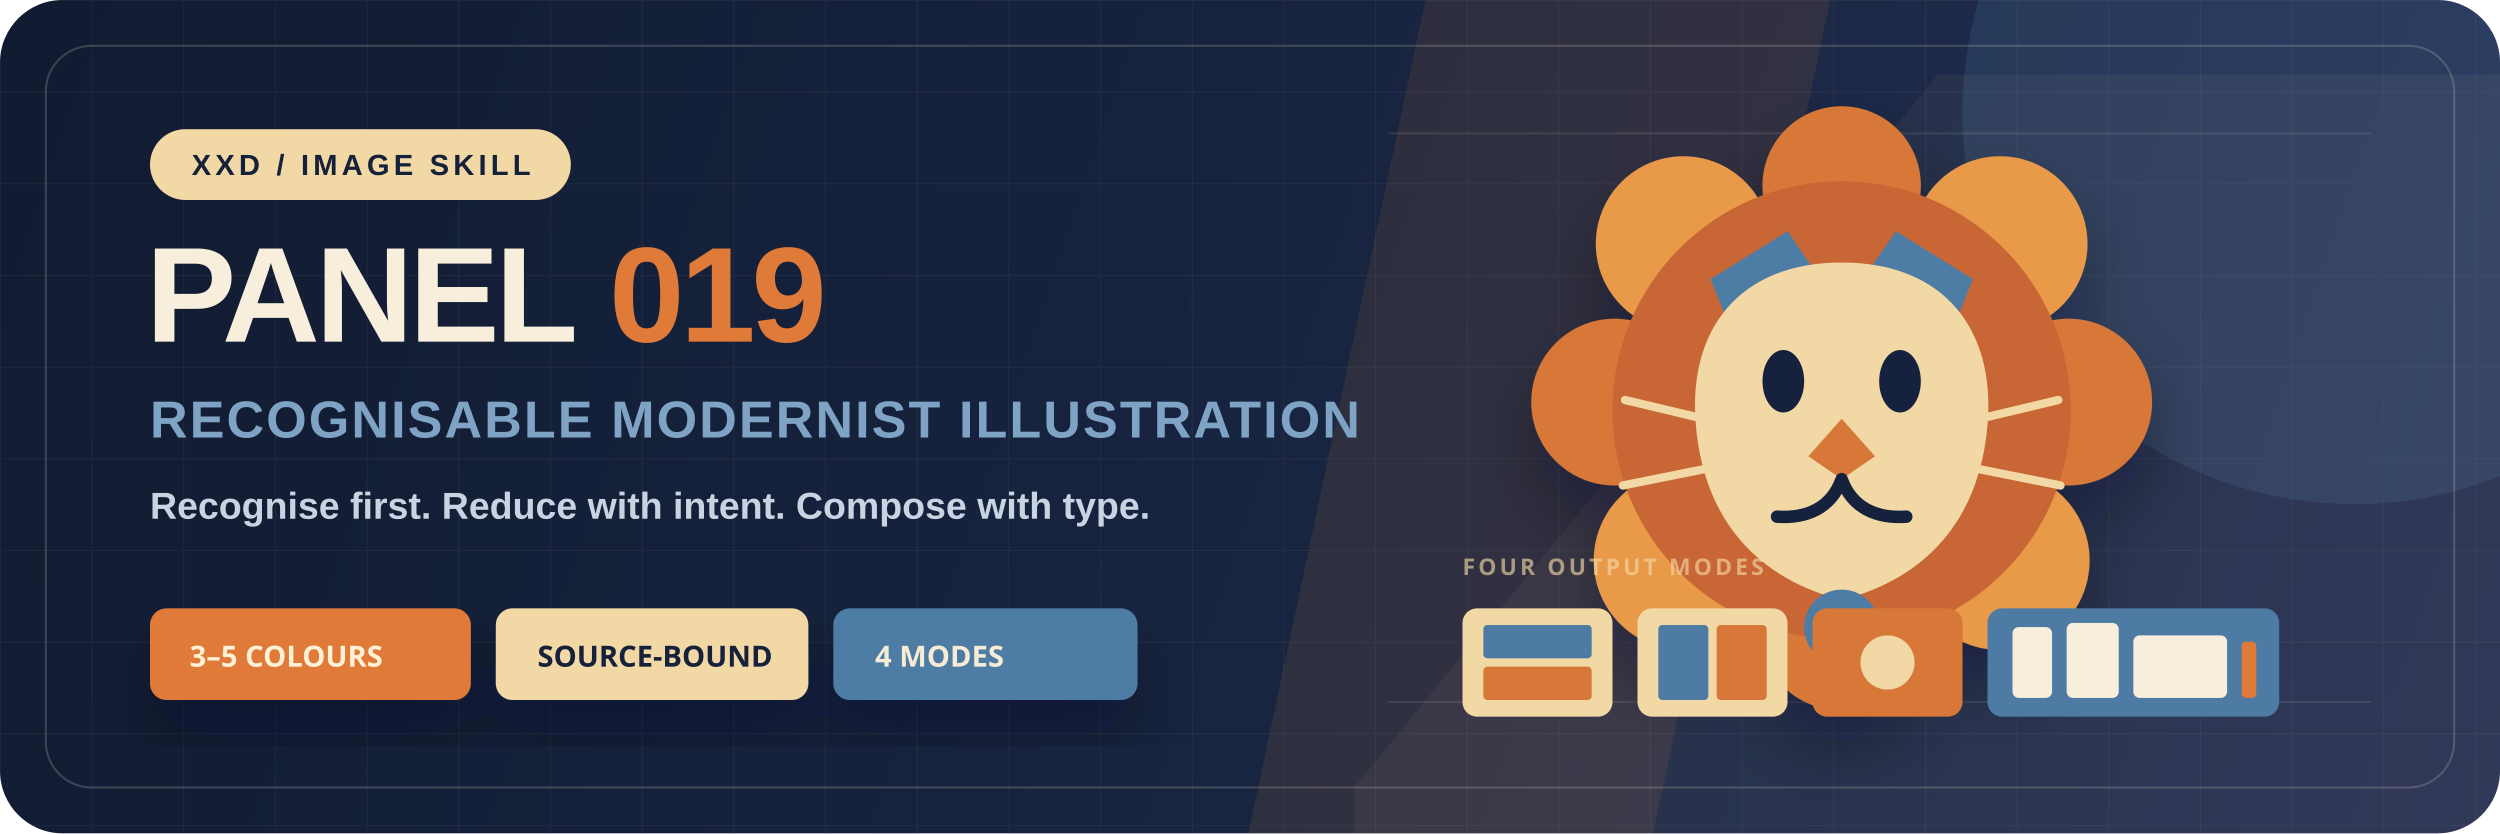
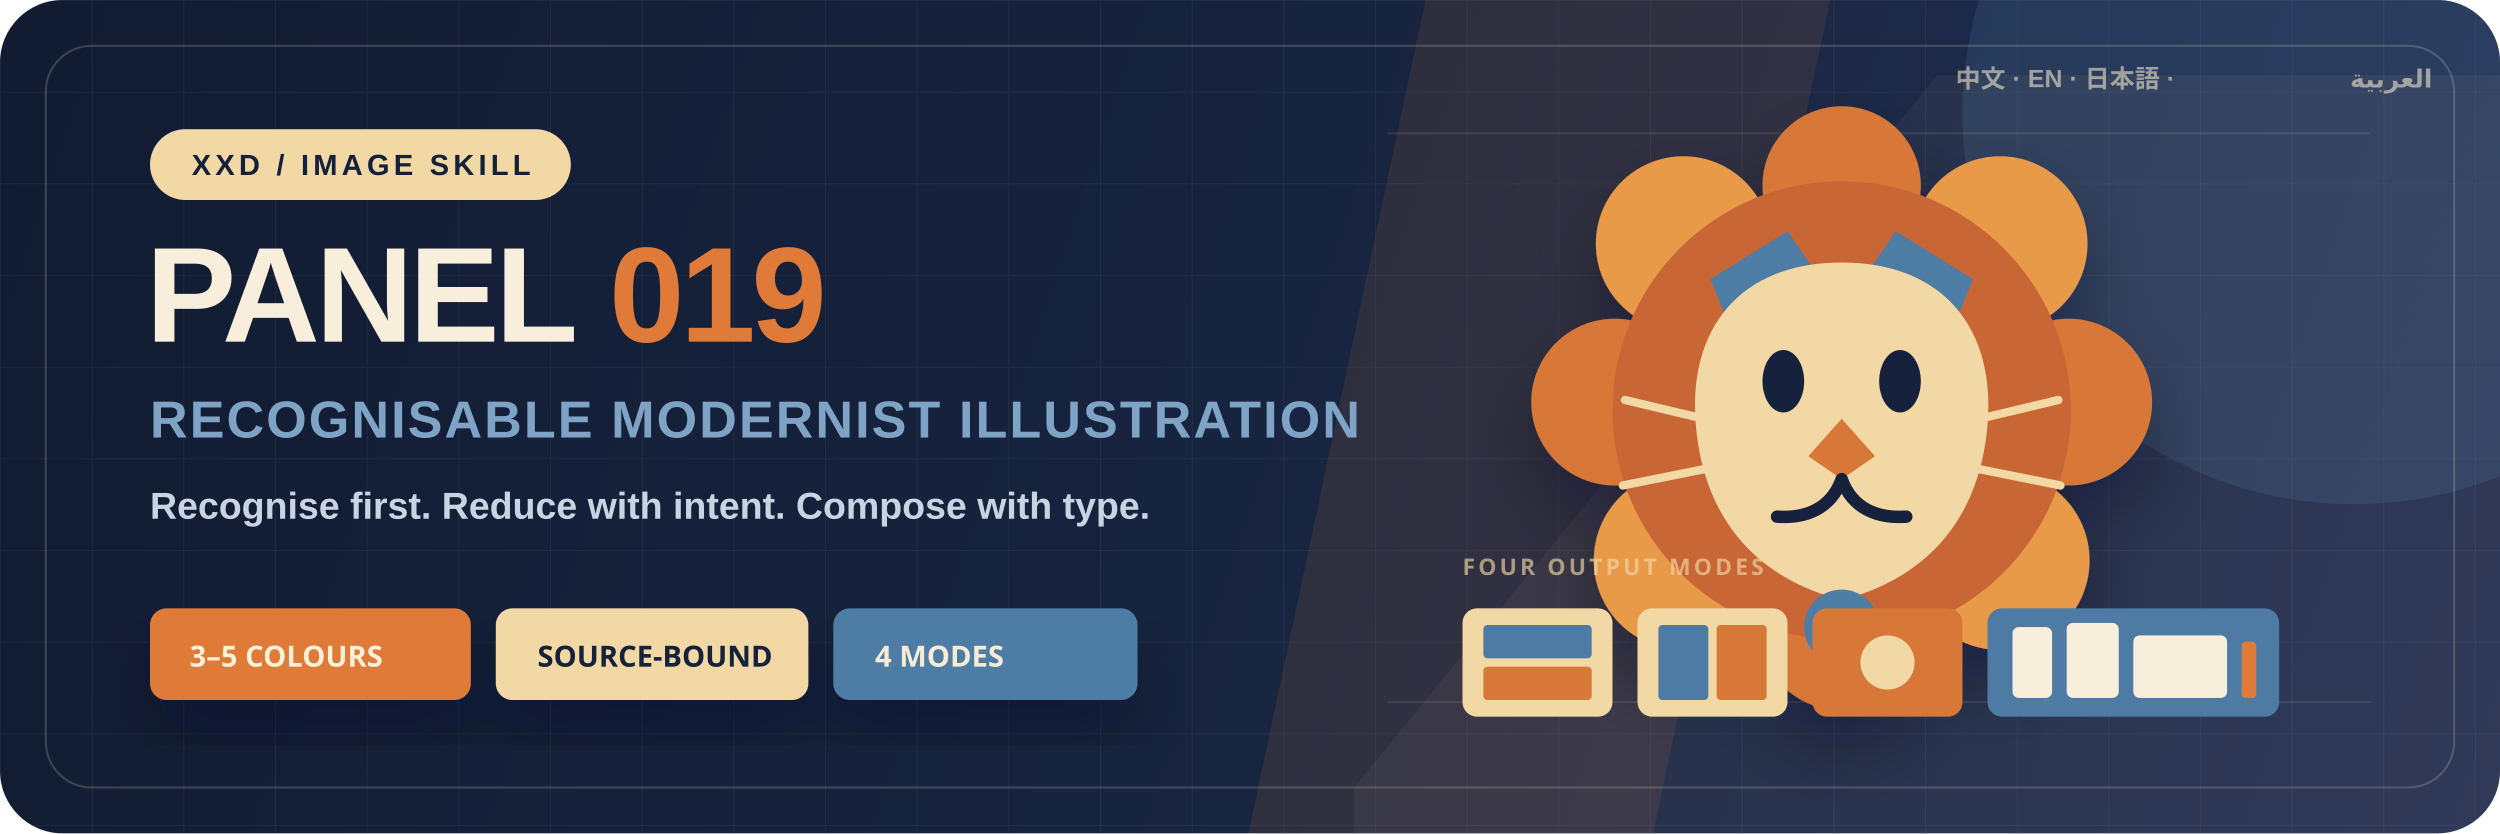
<svg xmlns="http://www.w3.org/2000/svg" width="1200" height="400" viewBox="0 0 1200 400" fill="none">
  <defs>
    <linearGradient id="night" x1="0" y1="0" x2="1200" y2="400" gradientUnits="userSpaceOnUse">
      <stop stop-color="#111B31" />
      <stop offset="0.55" stop-color="#182541" />
      <stop offset="1" stop-color="#263154" />
    </linearGradient>
    <pattern id="grid" width="44" height="44" patternUnits="userSpaceOnUse">
      <path d="M44 0H0V44" stroke="#F4E8CF" stroke-opacity="0.055" />
    </pattern>
    <filter id="shadow" x="-30%" y="-30%" width="160%" height="180%" color-interpolation-filters="sRGB">
      <feDropShadow dx="0" dy="18" stdDeviation="16" flood-color="#050A14" flood-opacity="0.34" />
    </filter>
    <clipPath id="frame">
      <rect width="1200" height="400" rx="30" />
    </clipPath>
  </defs>
  <g clip-path="url(#frame)">
    <rect width="1200" height="400" fill="url(#night)" />
    <rect width="1200" height="400" fill="url(#grid)" />
    <rect x="700" y="-74" width="190" height="520" transform="rotate(12 700 -74)" fill="#D77838" fill-opacity="0.12" />
    <circle cx="1130" cy="54" r="188" fill="#4E7BA4" fill-opacity="0.2" />
    <path d="M650 378L930 36H1208V400H650V378Z" fill="#F2D8A5" fill-opacity="0.055" />
    <path d="M666 64H1138M666 337H1138" stroke="#F4E8CF" stroke-opacity="0.1" />
  </g>
  <rect x="22" y="22" width="1156" height="356" rx="22" stroke="#F4E8CF" stroke-opacity="0.19" />
+   <text x="1044" y="42" text-anchor="end" fill="#F4E8CF" fill-opacity="0.58" font-family="Arial, sans-serif" font-size="12" font-weight="700">中文 · EN · 日本語 ·</text>
+   <text x="1128" y="42" text-anchor="end" direction="rtl" fill="#F4E8CF" fill-opacity="0.58" font-family="Arial, sans-serif" font-size="12" font-weight="700">العربية</text>
  <g>
    <rect x="72" y="62" width="202" height="34" rx="17" fill="#F2D8A5" />
    <text x="92" y="84" fill="#15203A" font-family="Arial" font-size="14" font-weight="850" letter-spacing="2">XXD / IMAGE SKILL</text>
    <text x="70" y="164" fill="#F7EEDC" font-family="Arial" font-size="65" font-weight="900" letter-spacing="-2">PANEL <tspan fill="#E07A39">019</tspan>
    </text>
    <text x="72" y="210" fill="#7FA3C4" font-family="Arial" font-size="25" font-weight="850" letter-spacing="1">RECOGNISABLE MODERNIST ILLUSTRATION</text>
    <text x="72" y="249" fill="#C9D4E2" font-family="Arial" font-size="18" font-weight="600">Recognise first. Reduce with intent. Compose with type.</text>
  </g>
  <g filter="url(#shadow)">
    <rect x="72" y="292" width="154" height="44" rx="8" fill="#E07A39" />
    <text x="91" y="320" fill="#FFF1D7" font-family="Menlo" font-size="14" font-weight="800">3–5 COLOURS</text>
    <rect x="238" y="292" width="150" height="44" rx="8" fill="#F2D8A5" />
    <text x="258" y="320" fill="#15203A" font-family="Menlo" font-size="14" font-weight="800">SOURCE-BOUND</text>
    <rect x="400" y="292" width="146" height="44" rx="8" fill="#4E7BA4" />
    <text x="420" y="320" fill="#F6EBD5" font-family="Menlo" font-size="14" font-weight="800">4 MODES</text>
  </g>
  <g transform="translate(884 197)" filter="url(#shadow)">
    <circle cx="0" cy="-108" r="38" fill="#D77838" />
    <circle cx="76" cy="-80" r="42" fill="#E99A49" />
    <circle cx="109" cy="-4" r="40" fill="#D77838" />
    <circle cx="76" cy="72" r="43" fill="#E99A49" />
    <circle cx="0" cy="104" r="40" fill="#D77838" />
    <circle cx="-76" cy="72" r="43" fill="#E99A49" />
    <circle cx="-109" cy="-4" r="40" fill="#D77838" />
    <circle cx="-76" cy="-80" r="42" fill="#E99A49" />
    <circle r="110" fill="#C86635" />
    <path d="M-63 -63L-26 -86L-4 -54L-50 -31L-63 -63Z" fill="#4E7BA4" />
    <path d="M63 -63L26 -86L4 -54L50 -31L63 -63Z" fill="#4E7BA4" />
    <path d="M0 -71C49 -71 74 -39 70 7C66 54 39 81 0 91C-39 81 -66 54 -70 7C-74 -39 -49 -71 0 -71Z" fill="#F2D8A5" />
    <ellipse cx="-28" cy="-14" rx="10" ry="15" fill="#17223C" />
    <ellipse cx="28" cy="-14" rx="10" ry="15" fill="#17223C" />
    <path d="M0 4L16 22L0 33L-16 22L0 4Z" fill="#D77838" />
    <path d="M0 33C-5 47 -17 52 -31 51M0 33C5 47 17 52 31 51" stroke="#17223C" stroke-width="6" stroke-linecap="round" />
    <path d="M-62 5L-104 -5M-60 27L-105 36M62 5L104 -5M60 27L105 36" stroke="#F2D8A5" stroke-width="4" stroke-linecap="round" />
    <circle cx="0" cy="104" r="18" fill="#4E7BA4" />
  </g>
  <g transform="translate(702 292)">
    <text x="0" y="-16" fill="#F2D8A5" fill-opacity="0.64" font-family="Menlo" font-size="11" font-weight="800" letter-spacing="1.5">FOUR OUTPUT MODES</text>
    <g>
      <rect width="72" height="52" rx="7" fill="#F2D8A5" />
      <rect x="10" y="8" width="52" height="16" rx="2" fill="#4E7BA4" />
      <rect x="10" y="28" width="52" height="16" rx="2" fill="#D77838" />
      <rect x="84" width="72" height="52" rx="7" fill="#F2D8A5" />
      <rect x="94" y="8" width="24" height="36" rx="2" fill="#4E7BA4" />
      <rect x="122" y="8" width="24" height="36" rx="2" fill="#D77838" />
      <rect x="168" width="72" height="52" rx="7" fill="#D77838" />
      <circle cx="204" cy="26" r="13" fill="#F2D8A5" />
      <rect x="252" width="140" height="52" rx="7" fill="#4E7BA4" />
      <rect x="264" y="9" width="19" height="34" rx="3" fill="#F7EEDC" />
      <rect x="290" y="7" width="25" height="36" rx="3" fill="#F7EEDC" />
      <rect x="322" y="13" width="45" height="30" rx="3" fill="#F7EEDC" />
      <rect x="374" y="16" width="7" height="27" rx="2" fill="#E07A39" />
    </g>
  </g>
</svg>
